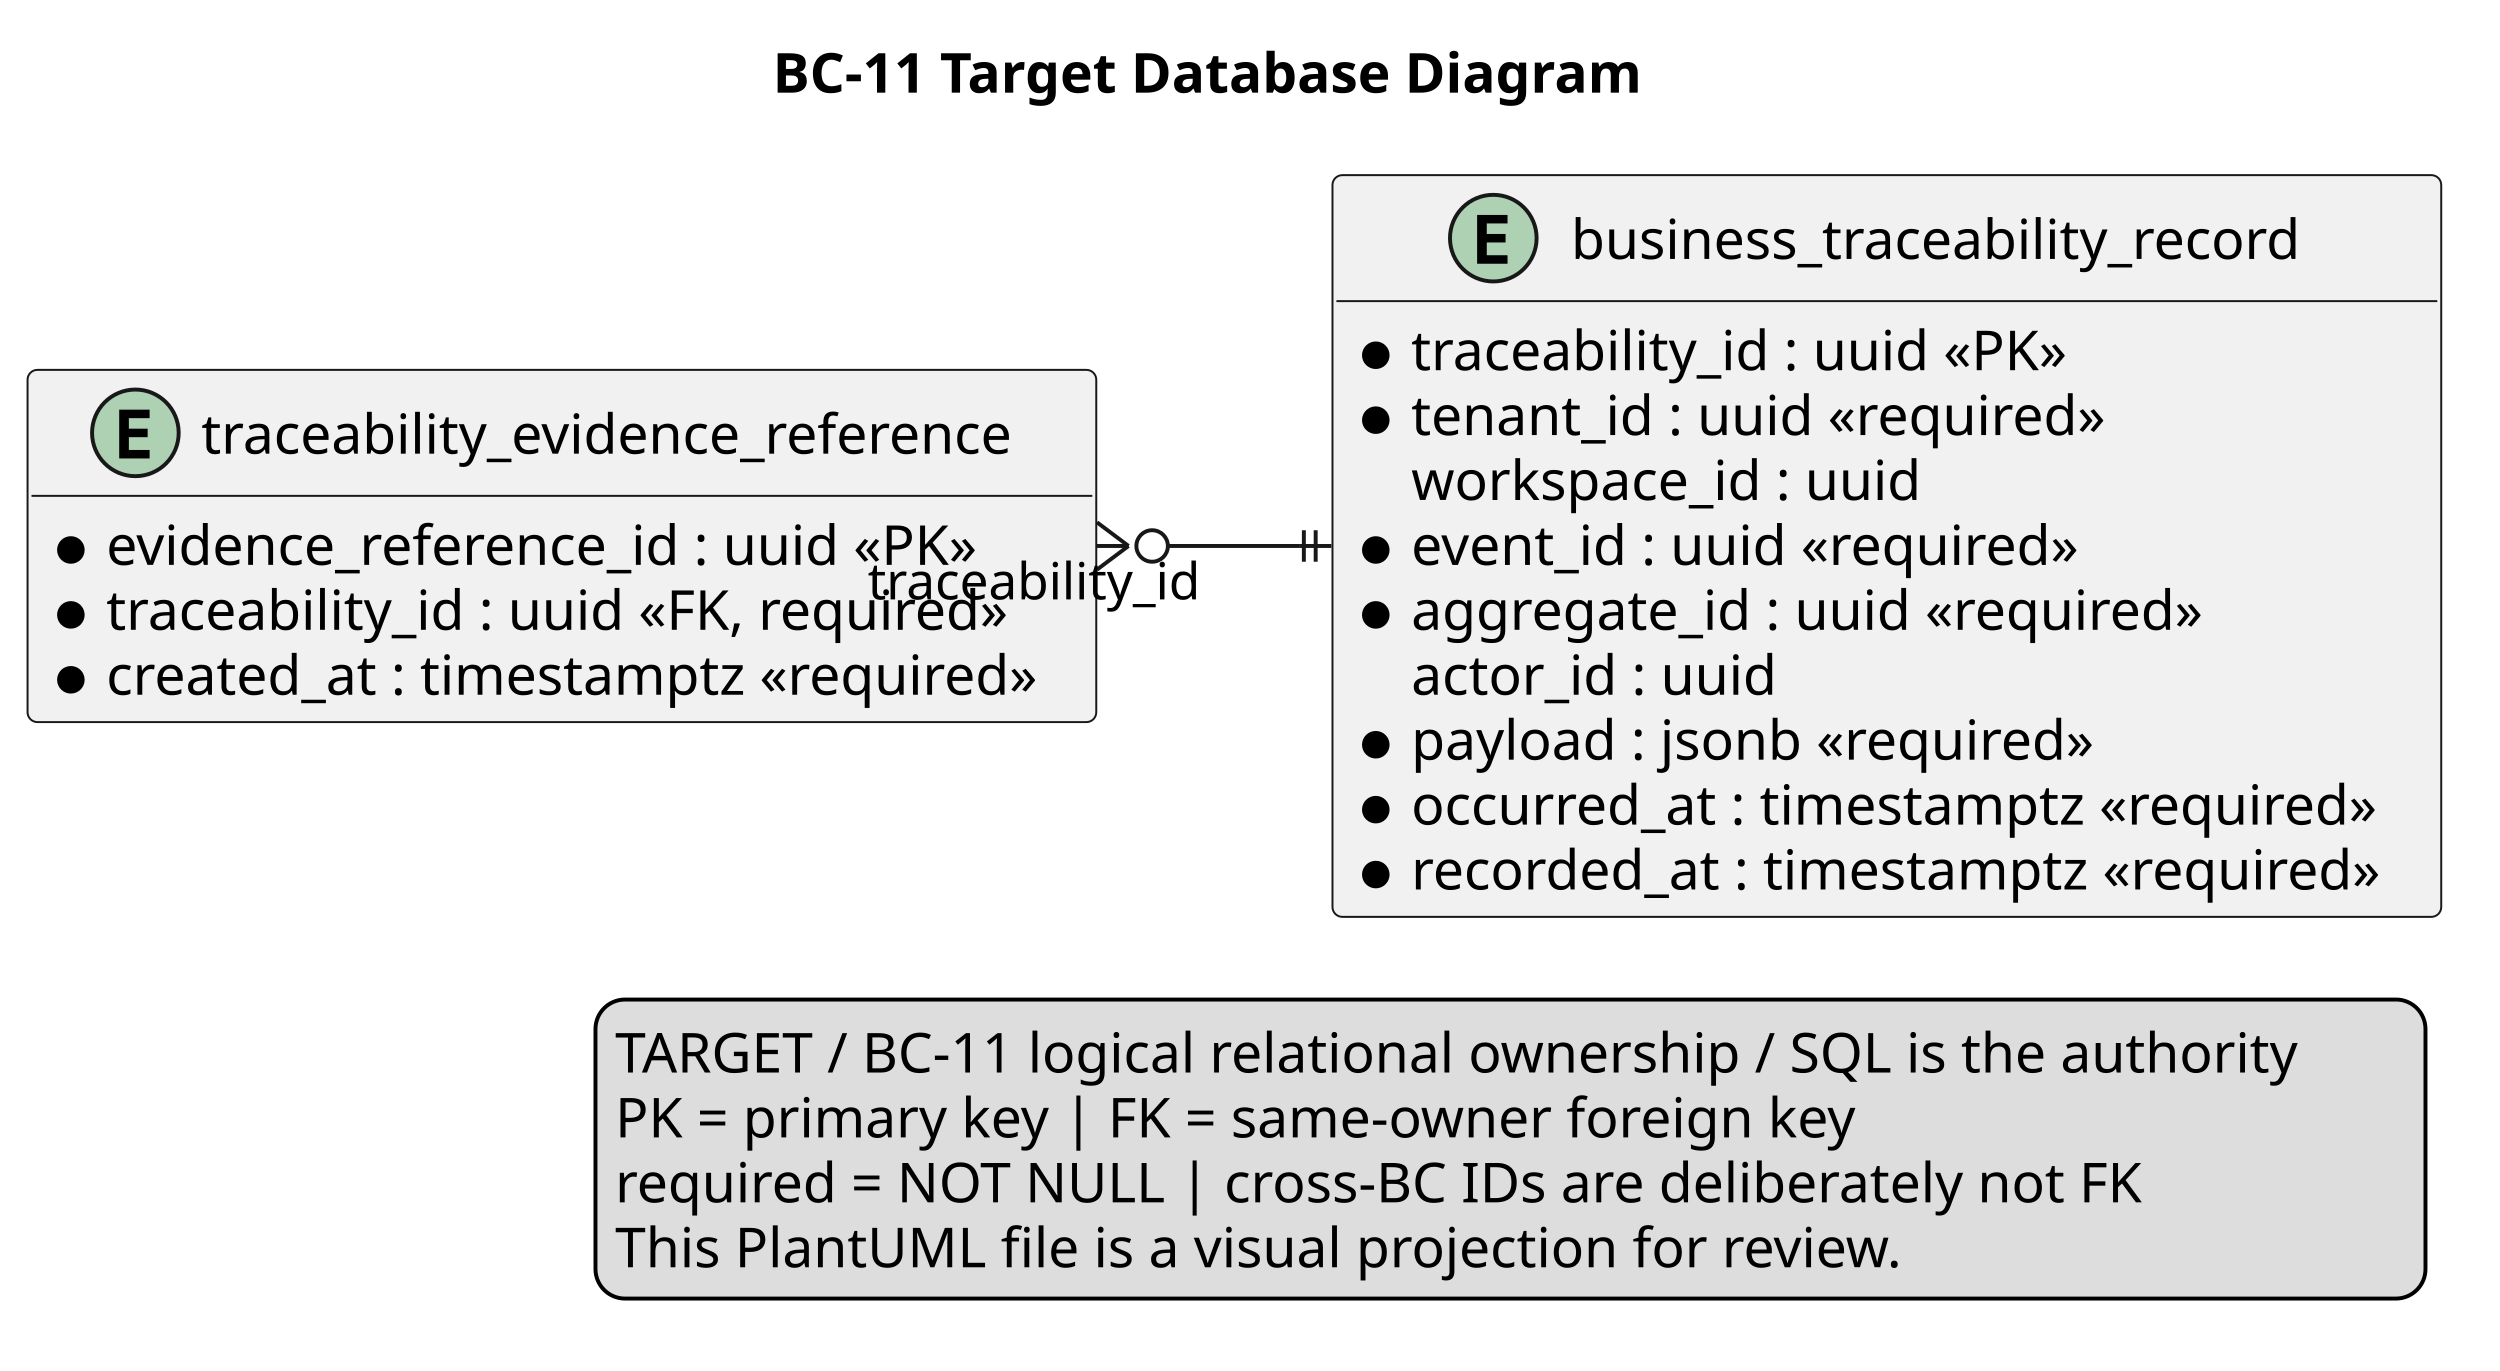
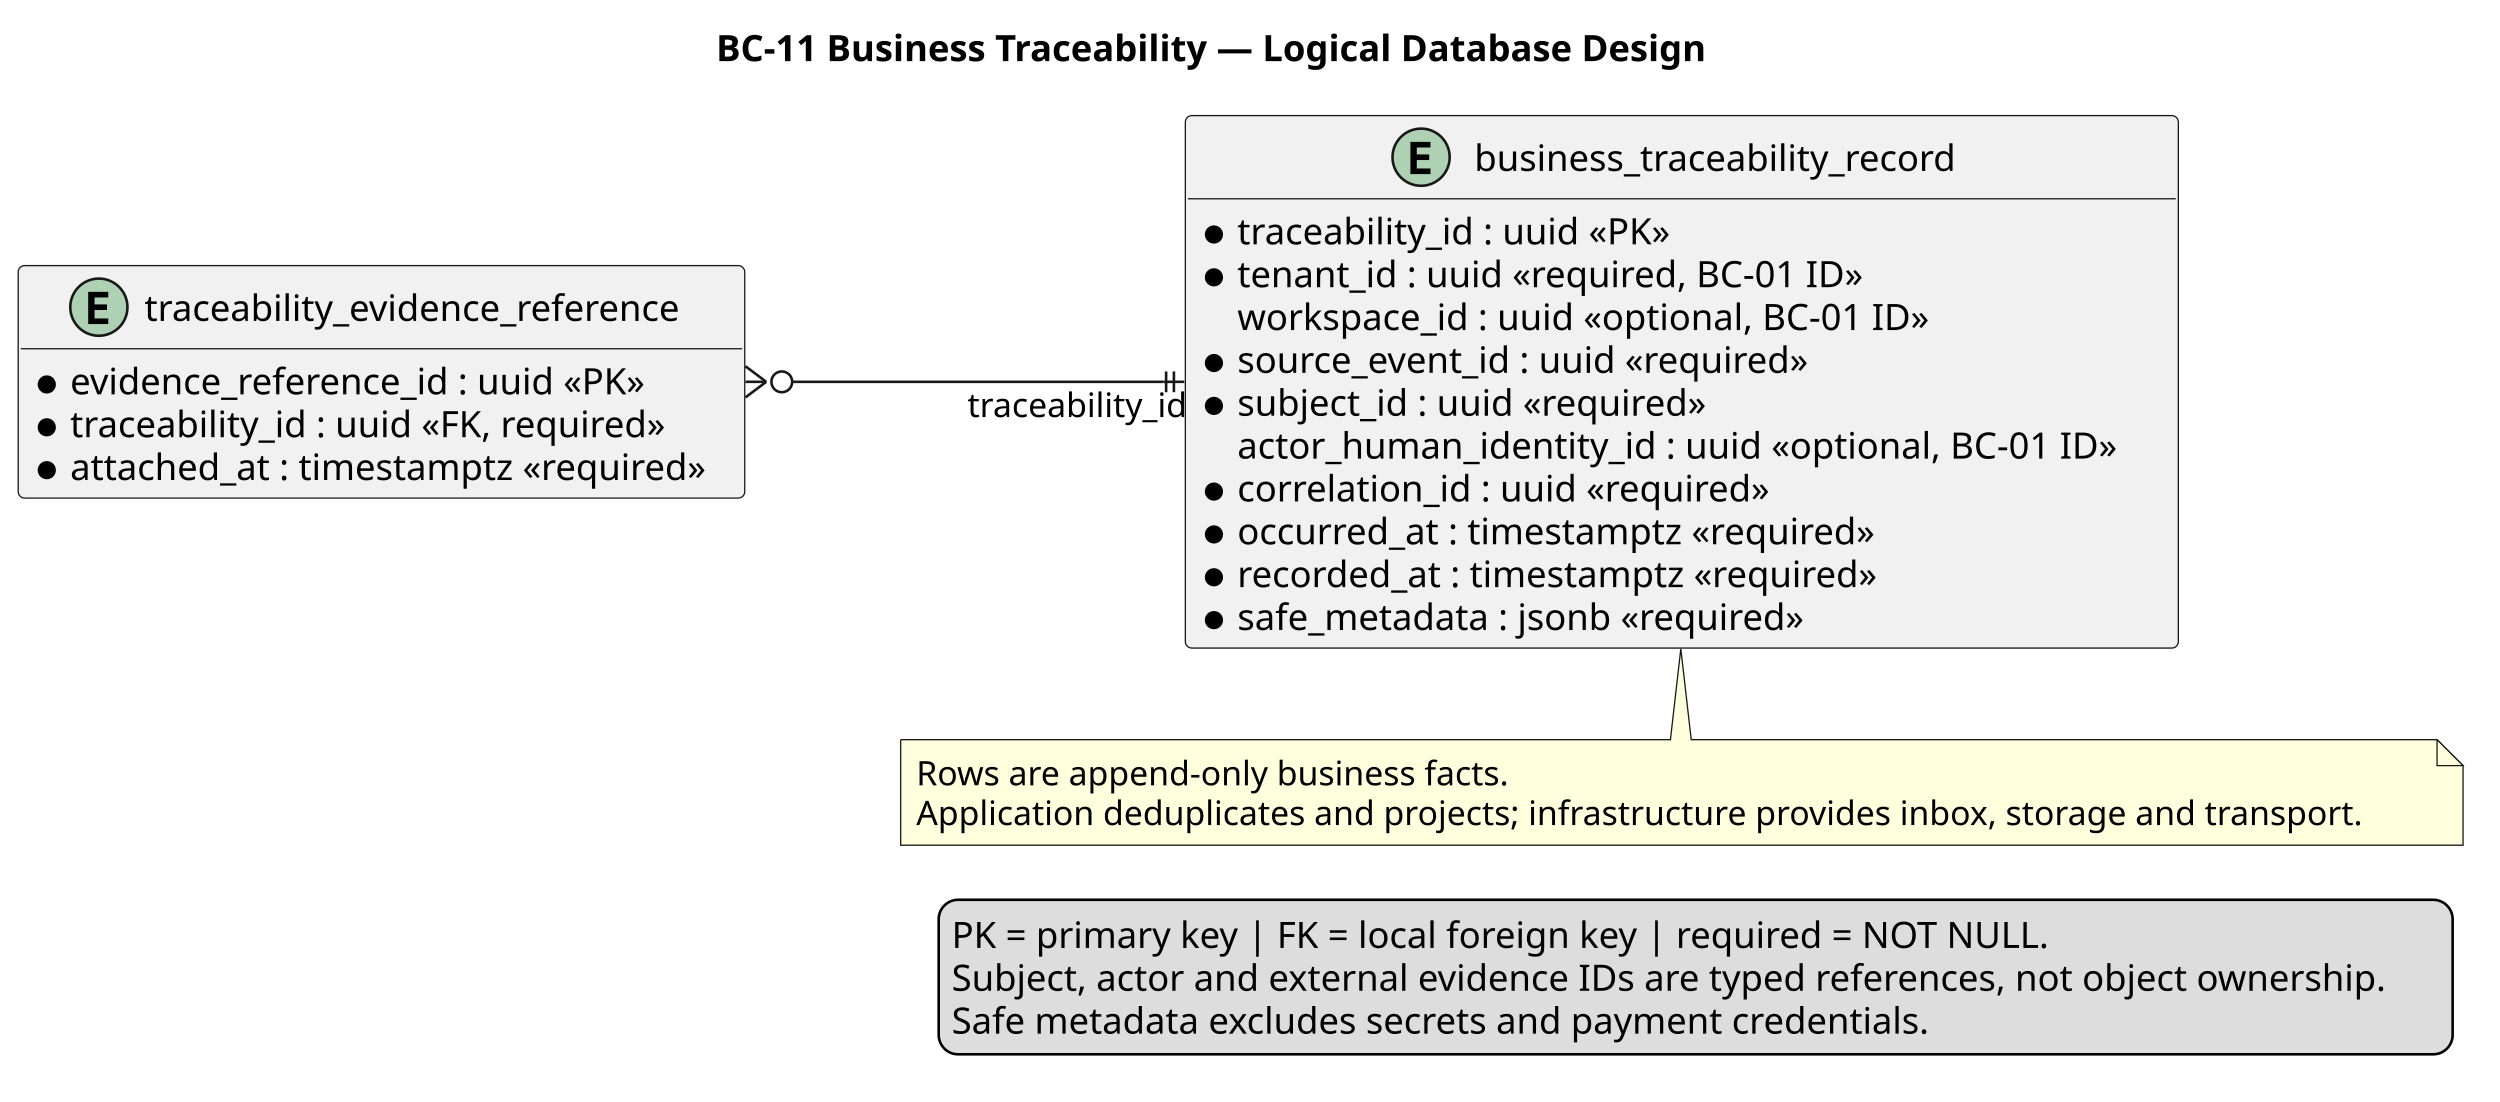
- <svg xmlns="http://www.w3.org/2000/svg" contentStyleType="text/css" data-diagram-type="CLASS" height="348px" preserveAspectRatio="none" style="width:635px;height:348px;background:#FFFFFF;" version="1.1" viewBox="0 0 635 348" width="635px" zoomAndPan="magnify">
+ <svg xmlns="http://www.w3.org/2000/svg" contentStyleType="text/css" data-diagram-type="CLASS" height="424px" preserveAspectRatio="none" style="width:962px;height:424px;background:#FFFFFF;" version="1.1" viewBox="0 0 962 424" width="962px" zoomAndPan="magnify">
  <defs />
  <g>
    <g class="title" data-source-line="1">
-       <text fill="#000000" font-family="sans-serif" font-size="14" font-weight="700" lengthAdjust="spacing" textLength="235.566" x="196.253" y="23.535">BC-11 Target Database Diagram</text>
+       <text fill="#000000" font-family="sans-serif" font-size="14" font-weight="700" lengthAdjust="spacing" textLength="404.681" x="275.55" y="23.535">BC-11 Business Traceability — Logical Database Design</text>
    </g>
-     <g class="entity" data-qualified-name="t_business_traceability_record" data-source-line="12" id="ent0001">
-       <rect fill="#F1F1F1" height="188.394" rx="2.5" ry="2.5" style="stroke:#181818;stroke-width:0.5;" width="281.623" x="338.45" y="44.488" />
-       <ellipse cx="379.297" cy="60.488" fill="#ADD1B2" rx="11" ry="11" style="stroke:#181818;stroke-width:1;" />
-       <path d="M382.911,66.988 L375.191,66.988 L375.191,54.595 L382.911,54.595 L382.911,56.753 L377.64,56.753 L377.64,59.426 L382.413,59.426 L382.413,61.584 L377.64,61.584 L377.64,64.83 L382.911,64.83 Z " fill="#000000" />
-       <text fill="#000000" font-family="sans-serif" font-size="14" lengthAdjust="spacing" textLength="192.185" x="399.041" y="65.779">business_traceability_record</text>
-       <line style="stroke:#181818;stroke-width:0.5;" x1="339.45" x2="619.073" y1="76.488" y2="76.488" />
+     <g class="entity" data-qualified-name="business_traceability_record" data-source-line="12" id="ent0001">
+       <rect fill="#F1F1F1" height="204.883" rx="2.5" ry="2.5" style="stroke:#181818;stroke-width:0.5;" width="382.111" x="456.12" y="44.488" />
+       <ellipse cx="546.833" cy="60.488" fill="#ADD1B2" rx="11" ry="11" style="stroke:#181818;stroke-width:1;" />
+       <path d="M550.447,66.988 L542.727,66.988 L542.727,54.595 L550.447,54.595 L550.447,56.753 L545.176,56.753 L545.176,59.426 L549.949,59.426 L549.949,61.584 L545.176,61.584 L545.176,64.83 L550.447,64.83 Z " fill="#000000" />
+       <text fill="#000000" font-family="sans-serif" font-size="14" lengthAdjust="spacing" textLength="192.185" x="567.333" y="65.779">business_traceability_record</text>
+       <line style="stroke:#181818;stroke-width:0.5;" x1="457.12" x2="837.231" y1="76.488" y2="76.488" />
      <g data-visibility-modifier="IE_MANDATORY">
-         <ellipse cx="349.45" cy="90.232" fill="#000000" rx="3" ry="3" style="stroke:#000000;stroke-width:1;" />
+         <ellipse cx="467.12" cy="90.232" fill="#000000" rx="3" ry="3" style="stroke:#000000;stroke-width:1;" />
      </g>
-       <text fill="#000000" font-family="sans-serif" font-size="14" lengthAdjust="spacing" textLength="174.262" x="358.45" y="94.023">traceability_id : uuid «PK»</text>
+       <text fill="#000000" font-family="sans-serif" font-size="14" lengthAdjust="spacing" textLength="174.262" x="476.12" y="94.023">traceability_id : uuid «PK»</text>
      <g data-visibility-modifier="IE_MANDATORY">
-         <ellipse cx="349.45" cy="106.721" fill="#000000" rx="3" ry="3" style="stroke:#000000;stroke-width:1;" />
+         <ellipse cx="467.12" cy="106.721" fill="#000000" rx="3" ry="3" style="stroke:#000000;stroke-width:1;" />
      </g>
-       <text fill="#000000" font-family="sans-serif" font-size="14" lengthAdjust="spacing" textLength="183.278" x="358.45" y="110.512">tenant_id : uuid «required»</text>
-       <text fill="#000000" font-family="sans-serif" font-size="14" lengthAdjust="spacing" textLength="135.331" x="358.45" y="127">workspace_id : uuid</text>
+       <text fill="#000000" font-family="sans-serif" font-size="14" lengthAdjust="spacing" textLength="254.632" x="476.12" y="110.512">tenant_id : uuid «required, BC-01 ID»</text>
+       <text fill="#000000" font-family="sans-serif" font-size="14" lengthAdjust="spacing" textLength="281.545" x="476.12" y="127">workspace_id : uuid «optional, BC-01 ID»</text>
      <g data-visibility-modifier="IE_MANDATORY">
-         <ellipse cx="349.45" cy="139.697" fill="#000000" rx="3" ry="3" style="stroke:#000000;stroke-width:1;" />
+         <ellipse cx="467.12" cy="139.697" fill="#000000" rx="3" ry="3" style="stroke:#000000;stroke-width:1;" />
      </g>
-       <text fill="#000000" font-family="sans-serif" font-size="14" lengthAdjust="spacing" textLength="176.668" x="358.45" y="143.488">event_id : uuid «required»</text>
+       <text fill="#000000" font-family="sans-serif" font-size="14" lengthAdjust="spacing" textLength="228.792" x="476.12" y="143.488">source_event_id : uuid «required»</text>
      <g data-visibility-modifier="IE_MANDATORY">
-         <ellipse cx="349.45" cy="156.185" fill="#000000" rx="3" ry="3" style="stroke:#000000;stroke-width:1;" />
+         <ellipse cx="467.12" cy="156.185" fill="#000000" rx="3" ry="3" style="stroke:#000000;stroke-width:1;" />
      </g>
-       <text fill="#000000" font-family="sans-serif" font-size="14" lengthAdjust="spacing" textLength="208.113" x="358.45" y="159.977">aggregate_id : uuid «required»</text>
-       <text fill="#000000" font-family="sans-serif" font-size="14" lengthAdjust="spacing" textLength="97.85" x="358.45" y="176.465">actor_id : uuid</text>
+       <text fill="#000000" font-family="sans-serif" font-size="14" lengthAdjust="spacing" textLength="189" x="476.12" y="159.977">subject_id : uuid «required»</text>
+       <text fill="#000000" font-family="sans-serif" font-size="14" lengthAdjust="spacing" textLength="356.111" x="476.12" y="176.465">actor_human_identity_id : uuid «optional, BC-01 ID»</text>
      <g data-visibility-modifier="IE_MANDATORY">
-         <ellipse cx="349.45" cy="189.162" fill="#000000" rx="3" ry="3" style="stroke:#000000;stroke-width:1;" />
+         <ellipse cx="467.12" cy="189.162" fill="#000000" rx="3" ry="3" style="stroke:#000000;stroke-width:1;" />
      </g>
-       <text fill="#000000" font-family="sans-serif" font-size="14" lengthAdjust="spacing" textLength="180.346" x="358.45" y="192.953">payload : jsonb «required»</text>
+       <text fill="#000000" font-family="sans-serif" font-size="14" lengthAdjust="spacing" textLength="213.274" x="476.12" y="192.953">correlation_id : uuid «required»</text>
      <g data-visibility-modifier="IE_MANDATORY">
-         <ellipse cx="349.45" cy="205.65" fill="#000000" rx="3" ry="3" style="stroke:#000000;stroke-width:1;" />
+         <ellipse cx="467.12" cy="205.65" fill="#000000" rx="3" ry="3" style="stroke:#000000;stroke-width:1;" />
      </g>
-       <text fill="#000000" font-family="sans-serif" font-size="14" lengthAdjust="spacing" textLength="254.871" x="358.45" y="209.441">occurred_at : timestamptz «required»</text>
+       <text fill="#000000" font-family="sans-serif" font-size="14" lengthAdjust="spacing" textLength="254.871" x="476.12" y="209.441">occurred_at : timestamptz «required»</text>
      <g data-visibility-modifier="IE_MANDATORY">
-         <ellipse cx="349.45" cy="222.139" fill="#000000" rx="3" ry="3" style="stroke:#000000;stroke-width:1;" />
+         <ellipse cx="467.12" cy="222.139" fill="#000000" rx="3" ry="3" style="stroke:#000000;stroke-width:1;" />
      </g>
-       <text fill="#000000" font-family="sans-serif" font-size="14" lengthAdjust="spacing" textLength="255.623" x="358.45" y="225.93">recorded_at : timestamptz «required»</text>
+       <text fill="#000000" font-family="sans-serif" font-size="14" lengthAdjust="spacing" textLength="255.623" x="476.12" y="225.93">recorded_at : timestamptz «required»</text>
+       <g data-visibility-modifier="IE_MANDATORY">
+         <ellipse cx="467.12" cy="238.627" fill="#000000" rx="3" ry="3" style="stroke:#000000;stroke-width:1;" />
+       </g>
+       <text fill="#000000" font-family="sans-serif" font-size="14" lengthAdjust="spacing" textLength="225.463" x="476.12" y="242.418">safe_metadata : jsonb «required»</text>
    </g>
-     <g class="entity" data-qualified-name="t_traceability_evidence_reference" data-source-line="27" id="ent0002">
-       <rect fill="#F1F1F1" height="89.465" rx="2.5" ry="2.5" style="stroke:#181818;stroke-width:0.5;" width="271.451" x="7" y="93.948" />
-       <ellipse cx="34.386" cy="109.948" fill="#ADD1B2" rx="11" ry="11" style="stroke:#181818;stroke-width:1;" />
-       <path d="M38,116.448 L30.28,116.448 L30.28,104.055 L38,104.055 L38,106.213 L32.729,106.213 L32.729,108.886 L37.502,108.886 L37.502,111.044 L32.729,111.044 L32.729,114.29 L38,114.29 Z " fill="#000000" />
-       <text fill="#000000" font-family="sans-serif" font-size="14" lengthAdjust="spacing" textLength="211.928" x="51.138" y="115.239">traceability_evidence_reference</text>
-       <line style="stroke:#181818;stroke-width:0.5;" x1="8" x2="277.451" y1="125.948" y2="125.948" />
+     <g class="entity" data-qualified-name="traceability_evidence_reference" data-source-line="28" id="ent0002">
+       <rect fill="#F1F1F1" height="89.465" rx="2.5" ry="2.5" style="stroke:#181818;stroke-width:0.5;" width="279.579" x="7" y="102.198" />
+       <ellipse cx="38.043" cy="118.198" fill="#ADD1B2" rx="11" ry="11" style="stroke:#181818;stroke-width:1;" />
+       <path d="M41.657,124.698 L33.938,124.698 L33.938,112.305 L41.657,112.305 L41.657,114.463 L36.386,114.463 L36.386,117.136 L41.159,117.136 L41.159,119.294 L36.386,119.294 L36.386,122.54 L41.657,122.54 Z " fill="#000000" />
+       <text fill="#000000" font-family="sans-serif" font-size="14" lengthAdjust="spacing" textLength="211.928" x="55.608" y="123.489">traceability_evidence_reference</text>
+       <line style="stroke:#181818;stroke-width:0.5;" x1="8" x2="285.579" y1="134.198" y2="134.198" />
      <g data-visibility-modifier="IE_MANDATORY">
-         <ellipse cx="18" cy="139.692" fill="#000000" rx="3" ry="3" style="stroke:#000000;stroke-width:1;" />
+         <ellipse cx="18" cy="147.942" fill="#000000" rx="3" ry="3" style="stroke:#000000;stroke-width:1;" />
      </g>
-       <text fill="#000000" font-family="sans-serif" font-size="14" lengthAdjust="spacing" textLength="229.387" x="27" y="143.483">evidence_reference_id : uuid «PK»</text>
+       <text fill="#000000" font-family="sans-serif" font-size="14" lengthAdjust="spacing" textLength="229.387" x="27" y="151.733">evidence_reference_id : uuid «PK»</text>
      <g data-visibility-modifier="IE_MANDATORY">
-         <ellipse cx="18" cy="156.181" fill="#000000" rx="3" ry="3" style="stroke:#000000;stroke-width:1;" />
+         <ellipse cx="18" cy="164.431" fill="#000000" rx="3" ry="3" style="stroke:#000000;stroke-width:1;" />
      </g>
-       <text fill="#000000" font-family="sans-serif" font-size="14" lengthAdjust="spacing" textLength="240.304" x="27" y="159.972">traceability_id : uuid «FK, required»</text>
+       <text fill="#000000" font-family="sans-serif" font-size="14" lengthAdjust="spacing" textLength="240.304" x="27" y="168.222">traceability_id : uuid «FK, required»</text>
      <g data-visibility-modifier="IE_MANDATORY">
-         <ellipse cx="18" cy="172.669" fill="#000000" rx="3" ry="3" style="stroke:#000000;stroke-width:1;" />
+         <ellipse cx="18" cy="180.919" fill="#000000" rx="3" ry="3" style="stroke:#000000;stroke-width:1;" />
      </g>
-       <text fill="#000000" font-family="sans-serif" font-size="14" lengthAdjust="spacing" textLength="245.451" x="27" y="176.46">created_at : timestamptz «required»</text>
+       <text fill="#000000" font-family="sans-serif" font-size="14" lengthAdjust="spacing" textLength="253.579" x="27" y="184.71">attached_at : timestamptz «required»</text>
    </g>
-     <g class="link" data-entity-1="ent0002" data-entity-2="ent0001" data-link-type="crowfoot" data-source-line="36" id="lnk3">
-       <path codeLine="36" d="M296.64,138.678 C316.25,138.678 310.47,138.678 330.18,138.678" fill="none" id="t_traceability_evidence_reference-t_business_traceability_record" style="stroke:#181818;stroke-width:1;" />
-       <line style="stroke:#181818;stroke-width:1;" x1="286.64" x2="278.64" y1="138.678" y2="144.678" />
-       <line style="stroke:#181818;stroke-width:1;" x1="286.64" x2="278.64" y1="138.678" y2="132.678" />
-       <line style="stroke:#181818;stroke-width:1;" x1="286.64" x2="278.64" y1="138.678" y2="138.678" />
-       <ellipse cx="292.64" cy="138.678" fill="none" rx="4" ry="4" style="stroke:#181818;stroke-width:1;" />
-       <line style="stroke:#181818;stroke-width:1;" x1="334.18" x2="334.18" y1="134.678" y2="142.678" />
-       <line style="stroke:#181818;stroke-width:1;" x1="331.18" x2="331.18" y1="134.678" y2="142.678" />
-       <line style="stroke:#181818;stroke-width:1;" x1="330.18" x2="338.18" y1="138.678" y2="138.678" />
-       <text fill="#000000" font-family="sans-serif" font-size="13" lengthAdjust="spacing" textLength="87.991" x="220.41" y="152.247">traceability_id</text>
+     <g class="entity" data-qualified-name="GMN4" data-source-line="41" id="ent0005">
+       <path d="M346.58,284.618 L346.58,325.239 A0,0 0 0 0 346.58,325.239 L947.781,325.239 A0,0 0 0 0 947.781,325.239 L947.781,294.618 L937.781,284.618 L650.78,284.618 L646.78,249.668 L642.78,284.618 L346.58,284.618 A0,0 0 0 0 346.58,284.618" fill="#FEFFDD" style="stroke:#181818;stroke-width:0.5;" />
+       <path d="M937.781,284.618 L937.781,294.618 L947.781,294.618 L937.781,284.618" fill="#FEFFDD" style="stroke:#181818;stroke-width:0.5;" />
+       <text fill="#000000" font-family="sans-serif" font-size="13" lengthAdjust="spacing" textLength="239.624" x="352.58" y="302.187">Rows are append-only business facts.</text>
+       <text fill="#000000" font-family="sans-serif" font-size="13" lengthAdjust="spacing" textLength="580.201" x="352.58" y="317.497">Application deduplicates and projects; infrastructure provides inbox, storage and transport.</text>
    </g>
-     <g class="legend" data-source-line="38">
-       <rect fill="#DDDDDD" height="75.953" rx="7.5" ry="7.5" style="stroke:#000000;stroke-width:1;" width="464.822" x="151.251" y="253.883" />
-       <text fill="#000000" font-family="sans-serif" font-size="14" lengthAdjust="spacing" textLength="454.822" x="156.251" y="272.418">TARGET / BC-11 logical relational ownership / SQL is the authority</text>
-       <text fill="#000000" font-family="sans-serif" font-size="14" lengthAdjust="spacing" textLength="334.086" x="156.251" y="288.906">PK = primary key | FK = same-owner foreign key</text>
-       <text fill="#000000" font-family="sans-serif" font-size="14" lengthAdjust="spacing" textLength="405.986" x="156.251" y="305.394">required = NOT NULL | cross-BC IDs are deliberately not FK</text>
-       <text fill="#000000" font-family="sans-serif" font-size="14" lengthAdjust="spacing" textLength="341.934" x="156.251" y="321.883">This PlantUML file is a visual projection for review.</text>
+     <g class="link" data-entity-1="ent0002" data-entity-2="ent0001" data-link-type="crowfoot" data-source-line="38" id="lnk3">
+       <path codeLine="38" d="M304.84,146.928 C357.17,146.928 391.54,146.928 447.72,146.928" fill="none" id="traceability_evidence_reference-business_traceability_record" style="stroke:#181818;stroke-width:1;" />
+       <line style="stroke:#181818;stroke-width:1;" x1="294.84" x2="286.84" y1="146.928" y2="152.928" />
+       <line style="stroke:#181818;stroke-width:1;" x1="294.84" x2="286.84" y1="146.928" y2="140.928" />
+       <line style="stroke:#181818;stroke-width:1;" x1="294.84" x2="286.84" y1="146.928" y2="146.928" />
+       <ellipse cx="300.84" cy="146.928" fill="none" rx="4" ry="4" style="stroke:#181818;stroke-width:1;" />
+       <line style="stroke:#181818;stroke-width:1;" x1="451.72" x2="451.72" y1="142.928" y2="150.928" />
+       <line style="stroke:#181818;stroke-width:1;" x1="448.72" x2="448.72" y1="142.928" y2="150.928" />
+       <line style="stroke:#181818;stroke-width:1;" x1="447.72" x2="455.72" y1="146.928" y2="146.928" />
+       <text fill="#000000" font-family="sans-serif" font-size="13" lengthAdjust="spacing" textLength="87.991" x="372.28" y="160.497">traceability_id</text>
+     </g>
+     <g class="legend" data-source-line="45">
+       <rect fill="#DDDDDD" height="59.465" rx="7.5" ry="7.5" style="stroke:#000000;stroke-width:1;" width="582.578" x="361.203" y="346.239" />
+       <text fill="#000000" font-family="sans-serif" font-size="14" lengthAdjust="spacing" textLength="445.635" x="366.203" y="364.774">PK = primary key | FK = local foreign key | required = NOT NULL.</text>
+       <text fill="#000000" font-family="sans-serif" font-size="14" lengthAdjust="spacing" textLength="572.578" x="366.203" y="381.263">Subject, actor and external evidence IDs are typed references, not object ownership.</text>
+       <text fill="#000000" font-family="sans-serif" font-size="14" lengthAdjust="spacing" textLength="388.705" x="366.203" y="397.751">Safe metadata excludes secrets and payment credentials.</text>
    </g>
  </g>
</svg>
